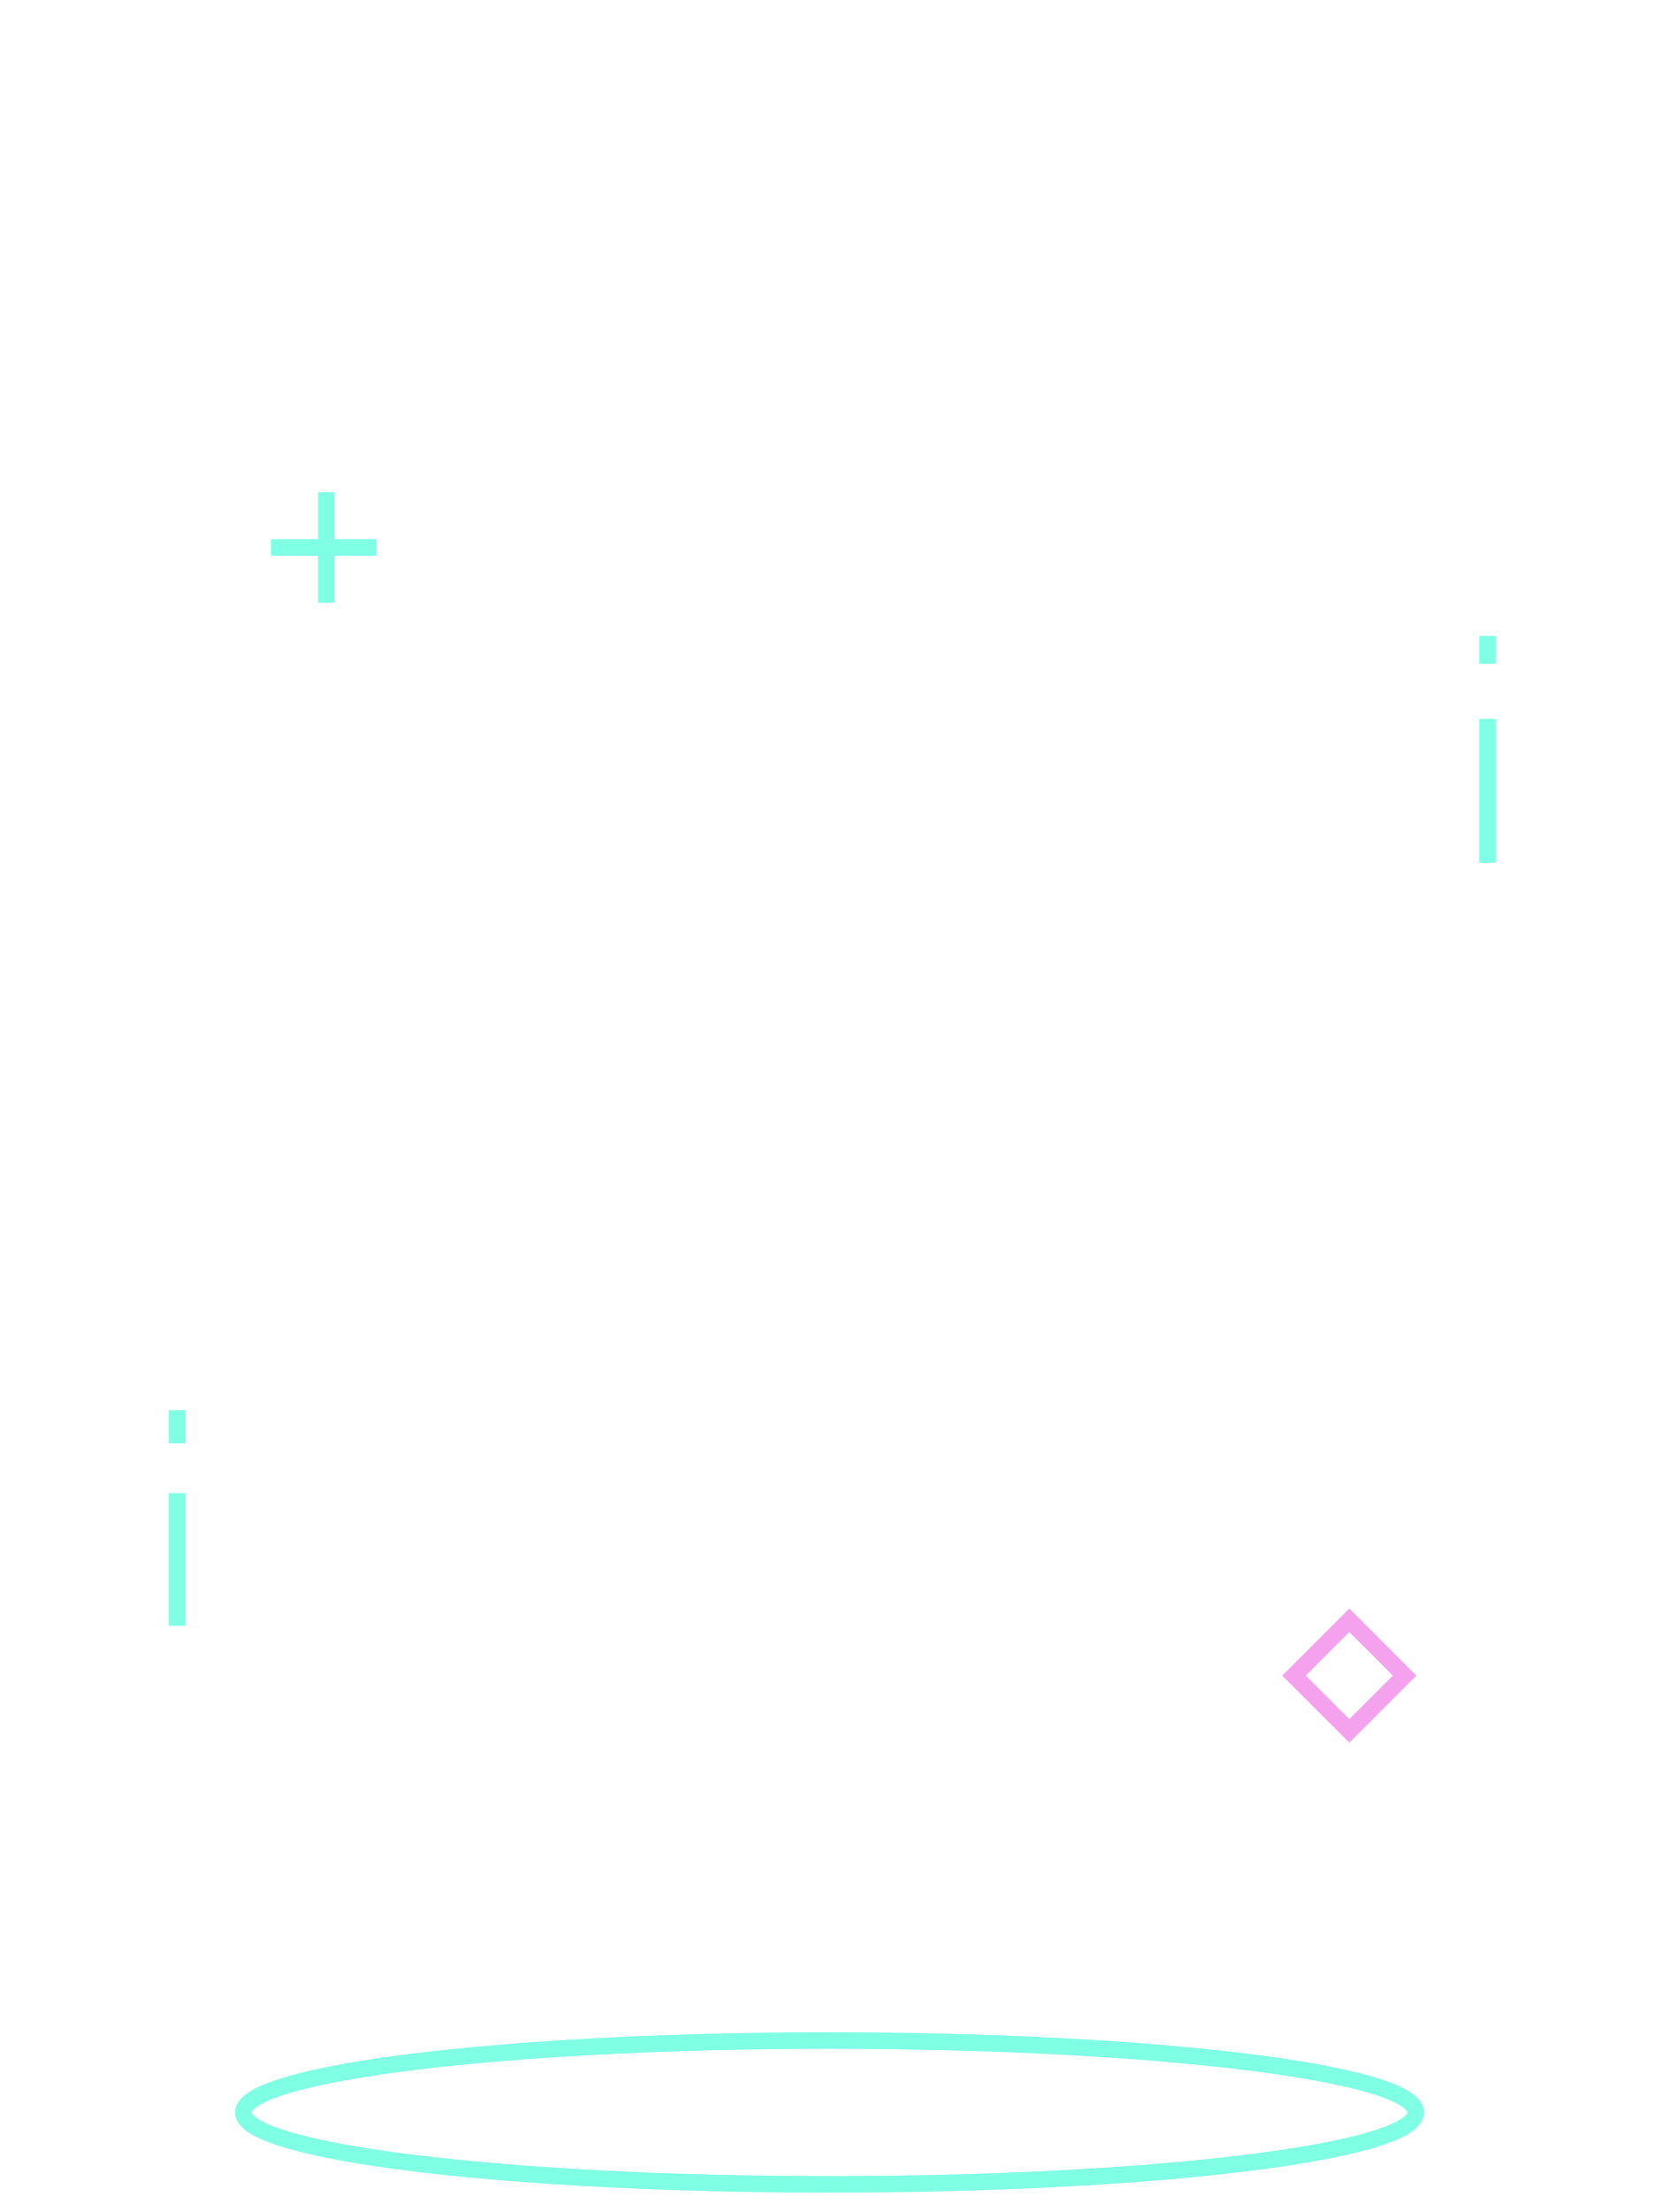
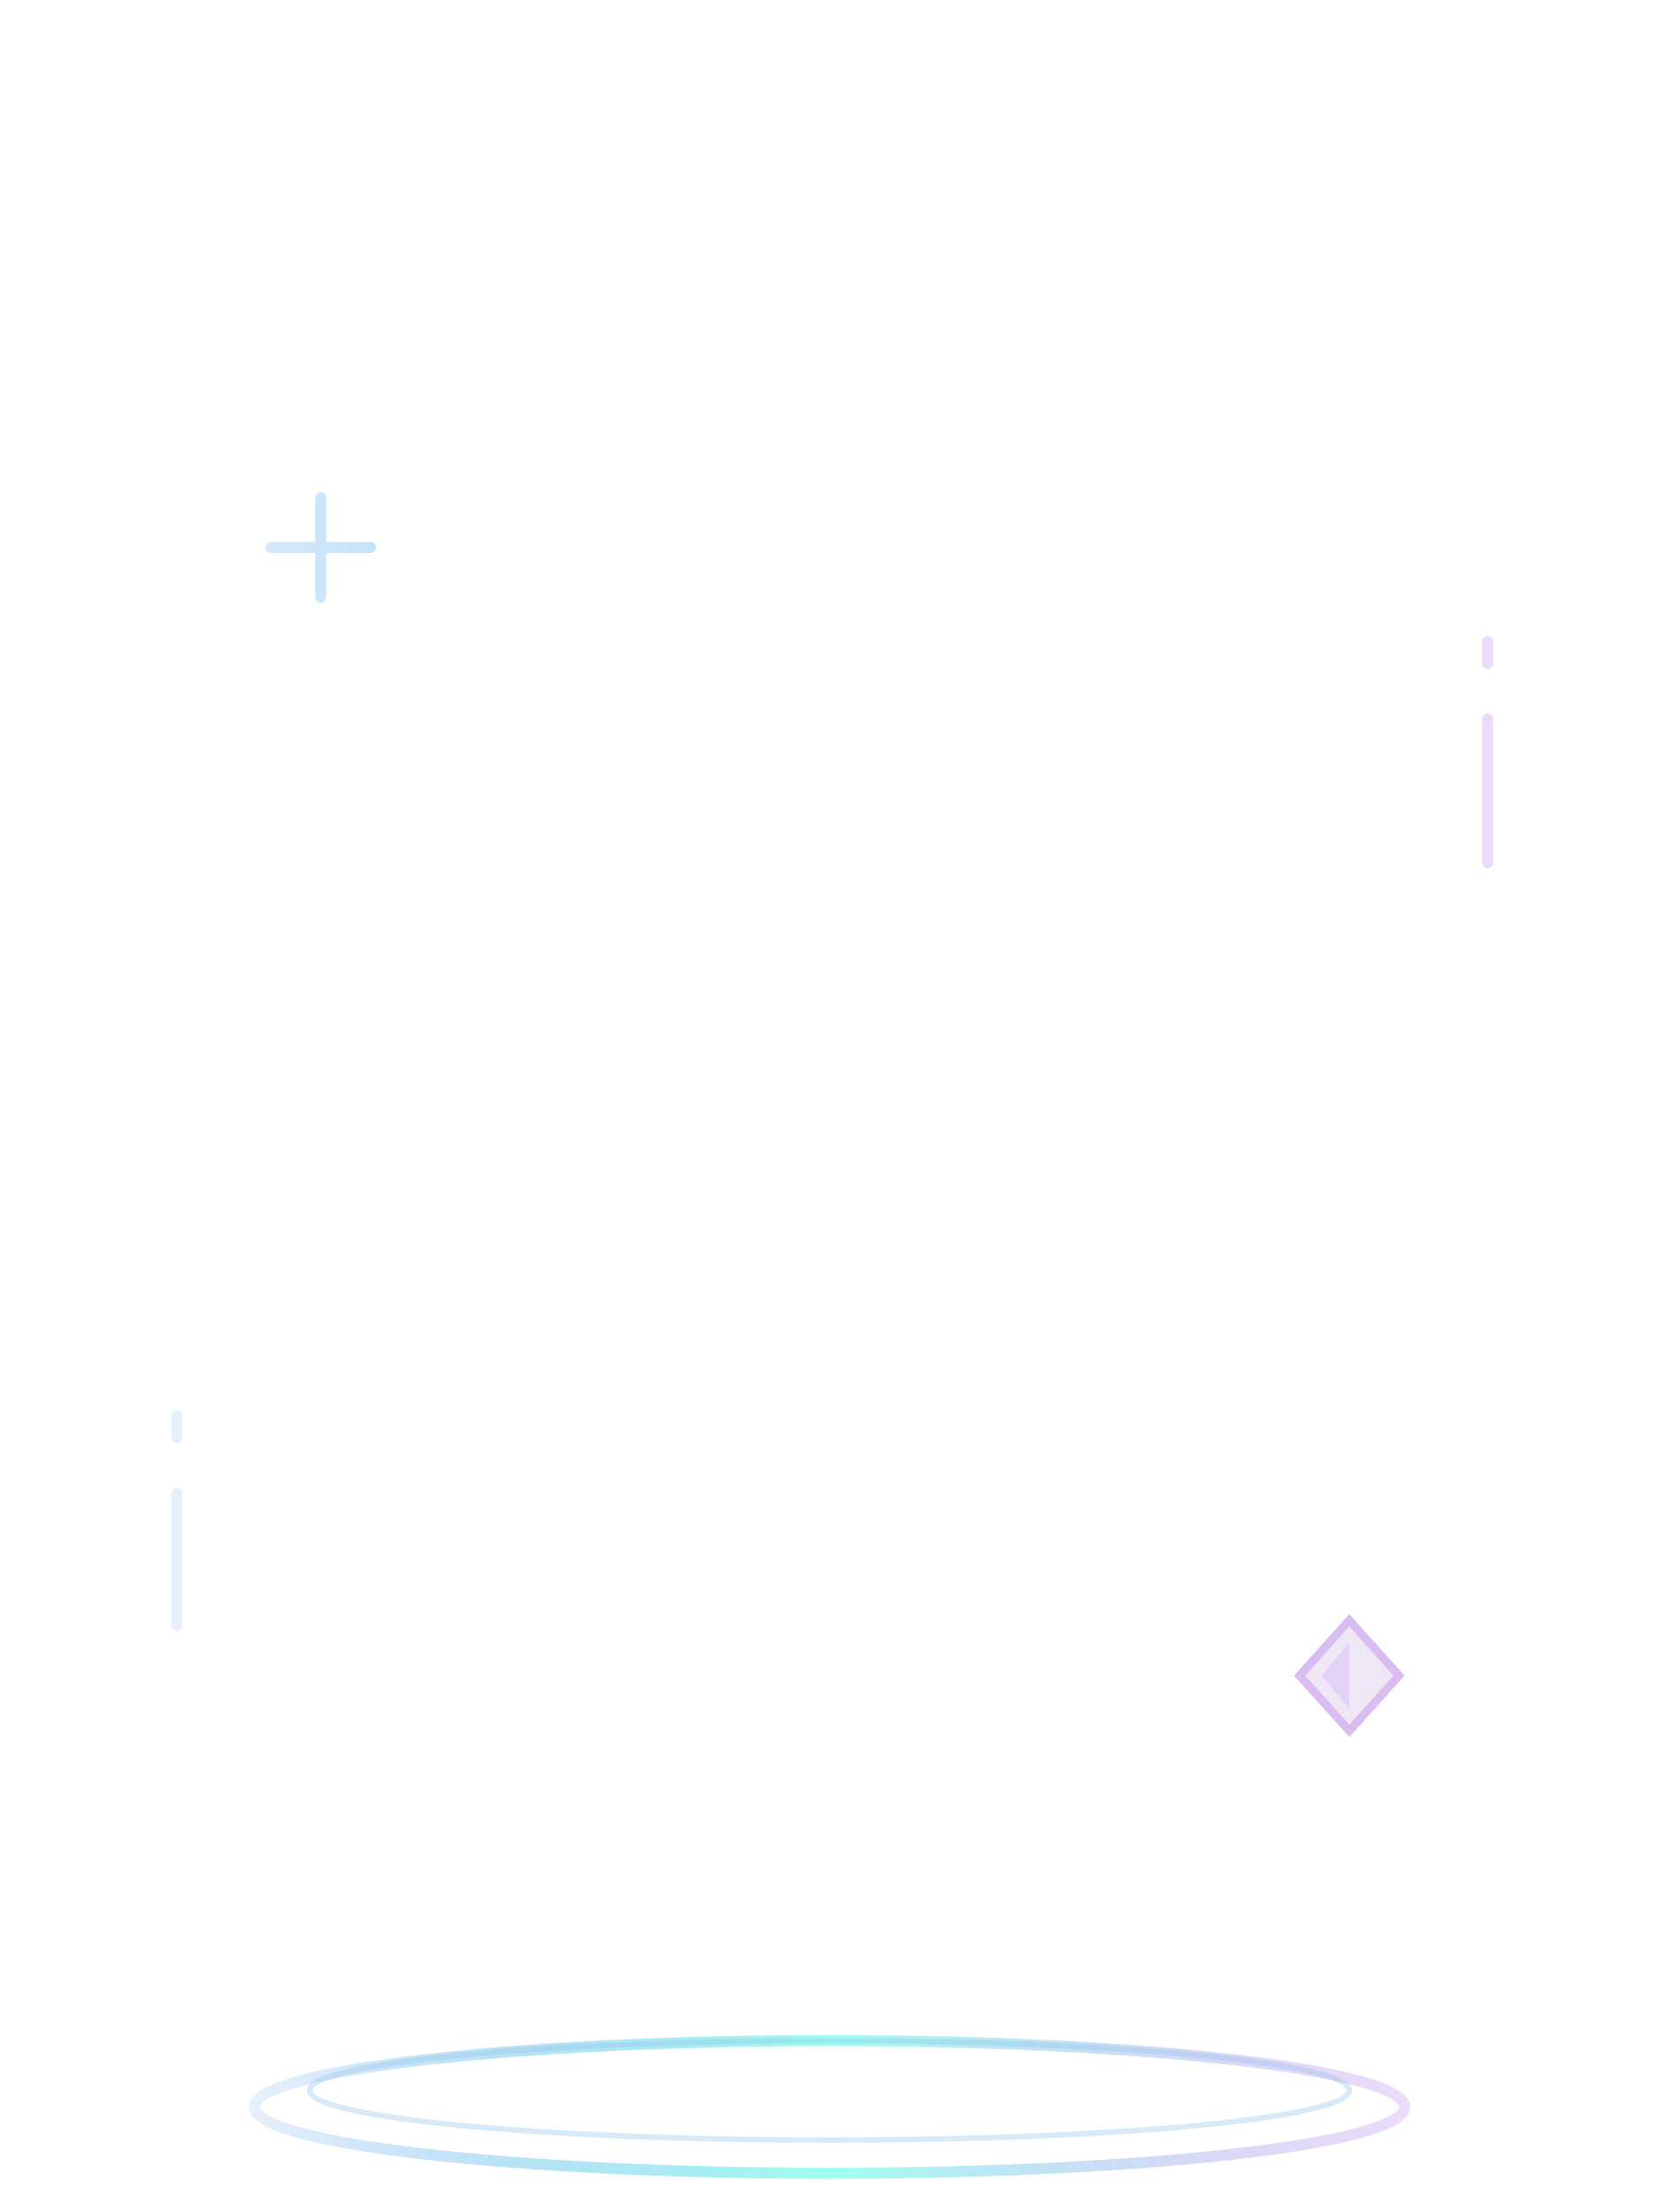
- <svg xmlns="http://www.w3.org/2000/svg" viewBox="0 0 300 400">
-   <g fill="none" stroke="#7fffe4" stroke-width="3">
-     <ellipse cx="150" cy="382" rx="106" ry="13" />
-     <path d="M32 294v-24m0-9v-6m237-99v-26m0-10v-5M49 99h19m-9-10v20" />
-     <path d="M244 293l10 10-10 10-10-10Z" stroke="#f4a1ee" />
+ <svg xmlns="http://www.w3.org/2000/svg" viewBox="0 0 300 400" role="img" aria-label="boardwalk aura">
+   <defs>
+     <linearGradient id="aura">
+       <stop stop-color="#5f9fee" stop-opacity=".15" />
+       <stop offset=".5" stop-color="#a0fff1" />
+       <stop offset="1" stop-color="#c69bf0" stop-opacity=".35" />
+     </linearGradient>
+     <radialGradient id="spark">
+       <stop stop-color="#effff8" />
+       <stop offset="1" stop-color="#62dacd" />
+     </radialGradient>
+   </defs>
+   <ellipse cx="150" cy="381" rx="104" ry="12" fill="none" stroke="url(#aura)" stroke-width="2" />
+   <ellipse cx="150" cy="378" rx="94" ry="9" fill="none" stroke="#8fc4e8" stroke-width="1" opacity=".35" />
+   <g stroke="url(#aura)" stroke-width="2" stroke-linecap="round">
+     <path d="M32 294v-24m0-10v-4m237-100v-26m0-10v-4M49 99h18m-9-9v18" fill="none" />
  </g>
+   <path d="M244 293l9 10-9 10-9-10Z" fill="#b392d9" fill-opacity=".22" stroke="#dabdf0" stroke-width="1.5" />
+   <path d="M244 297v12l-5-6Z" fill="#e0c9f7" opacity=".7" />
</svg>
